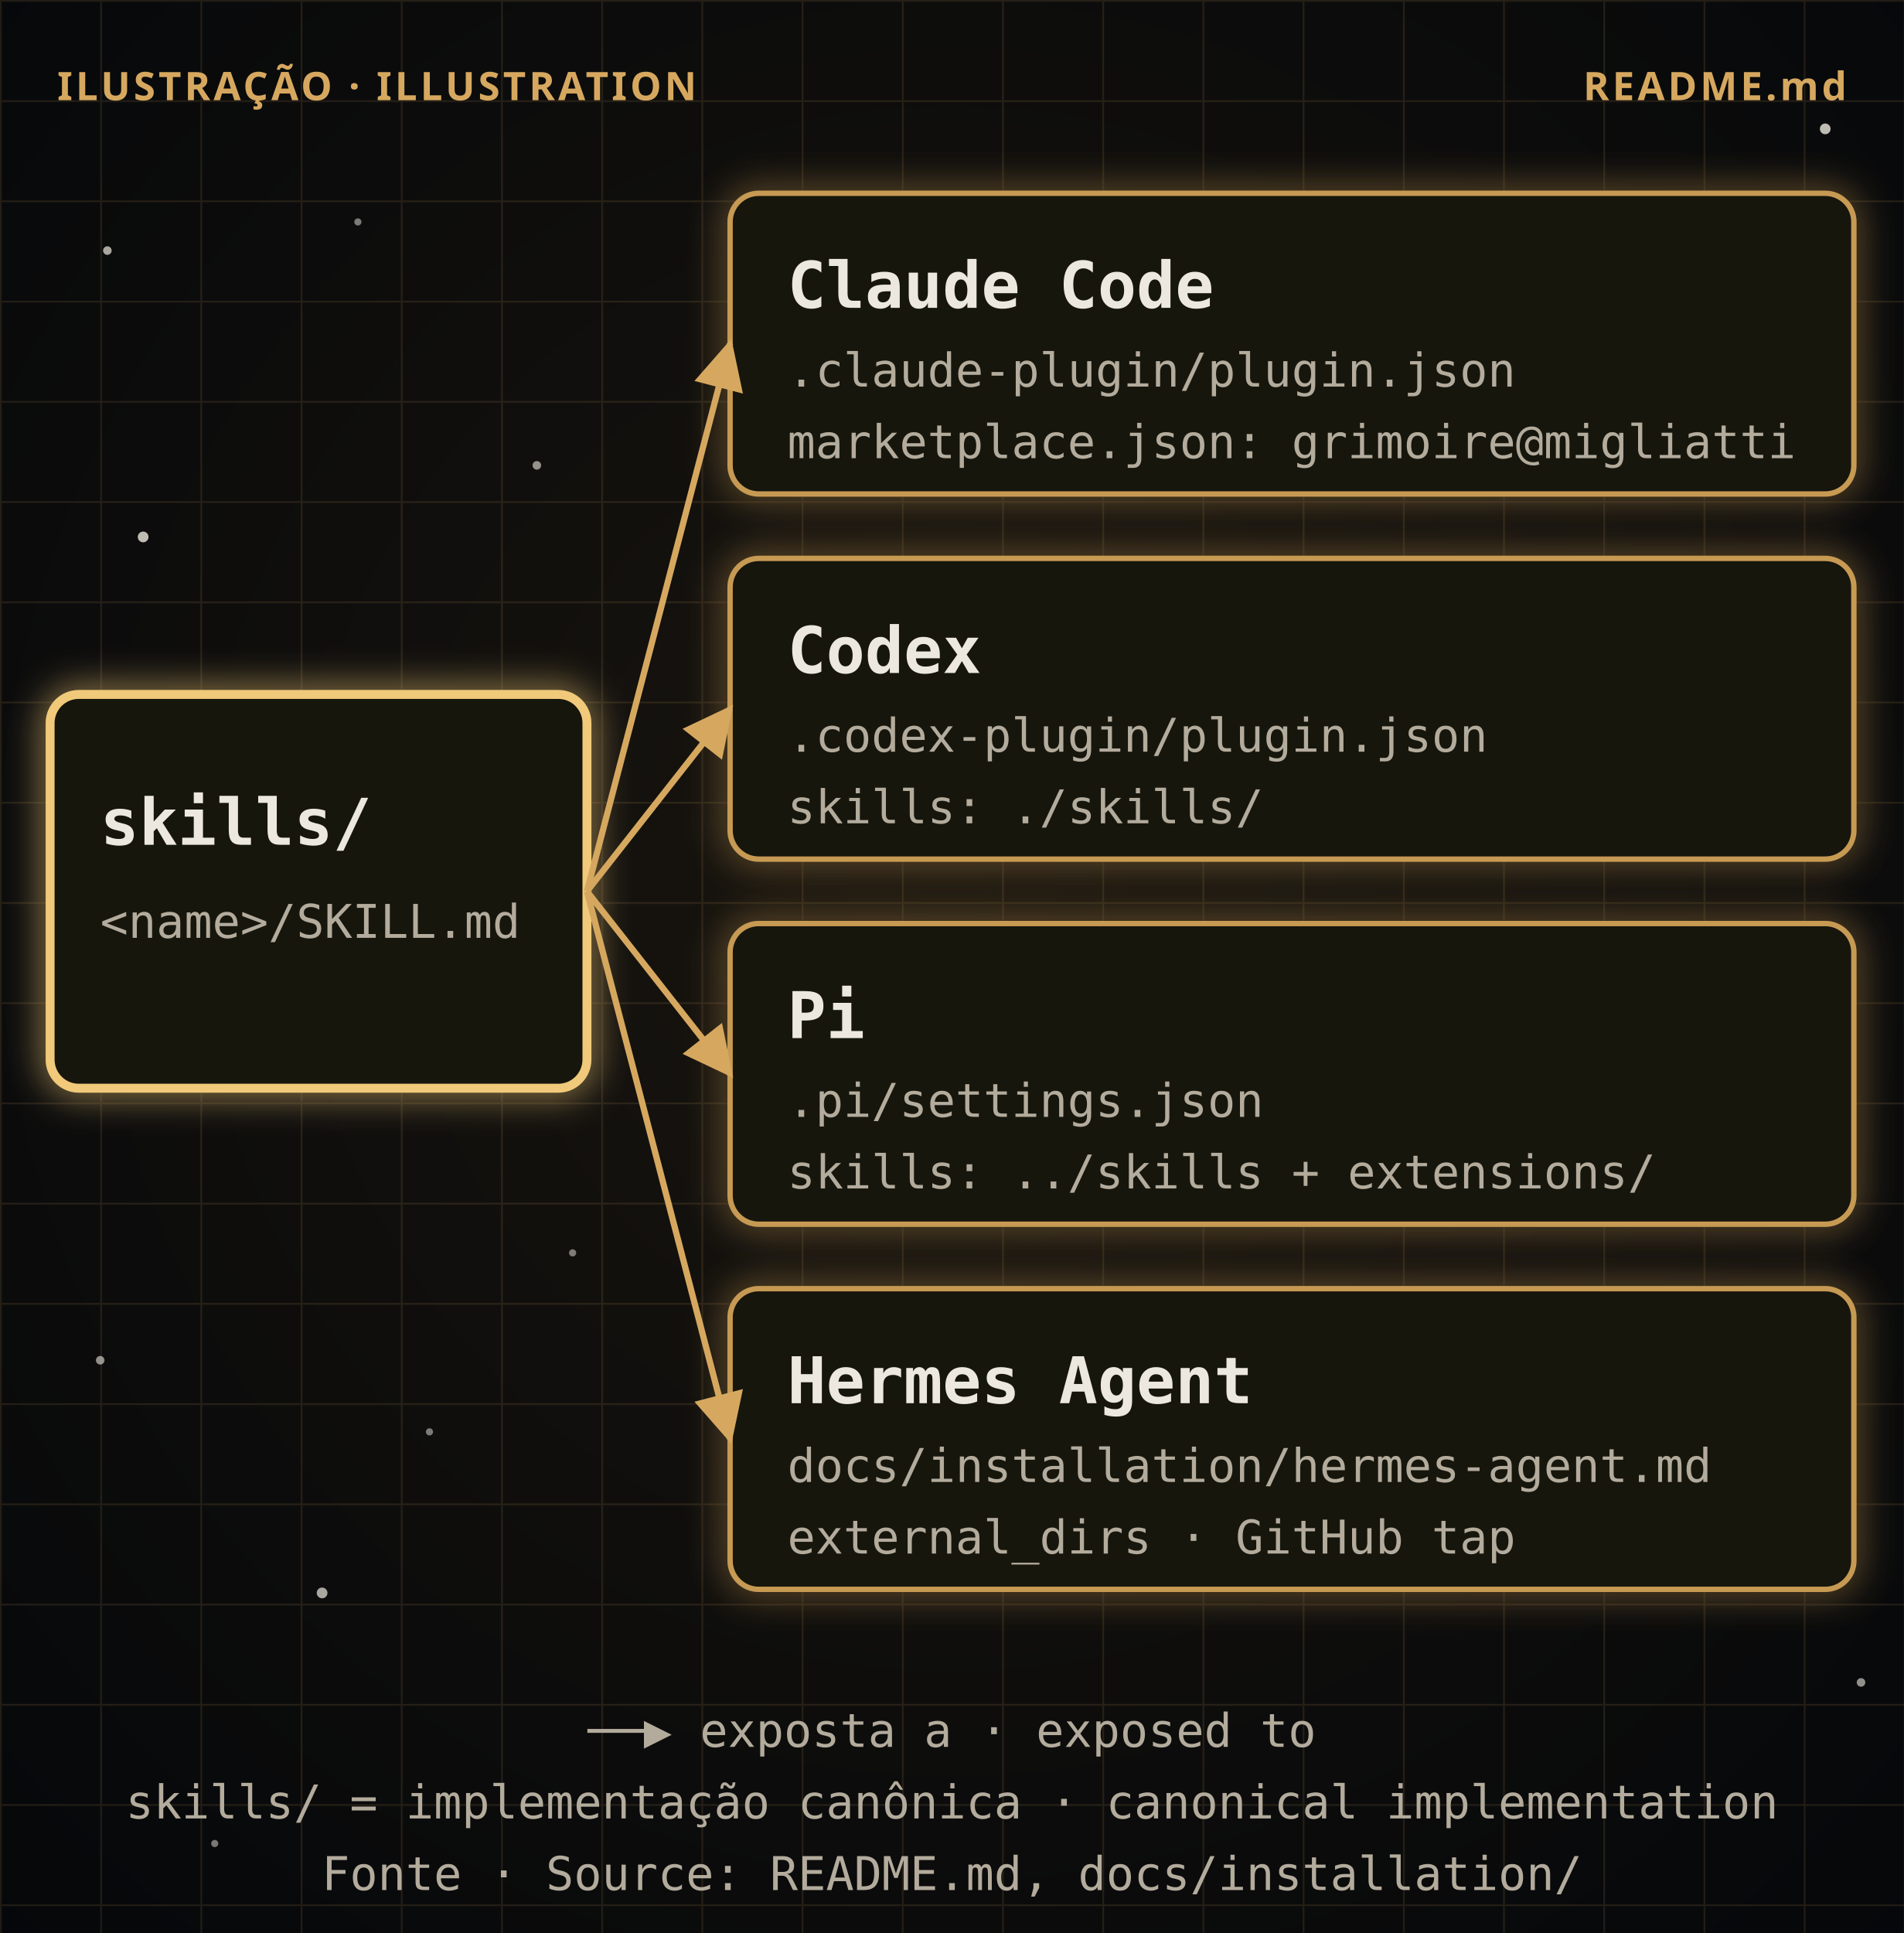
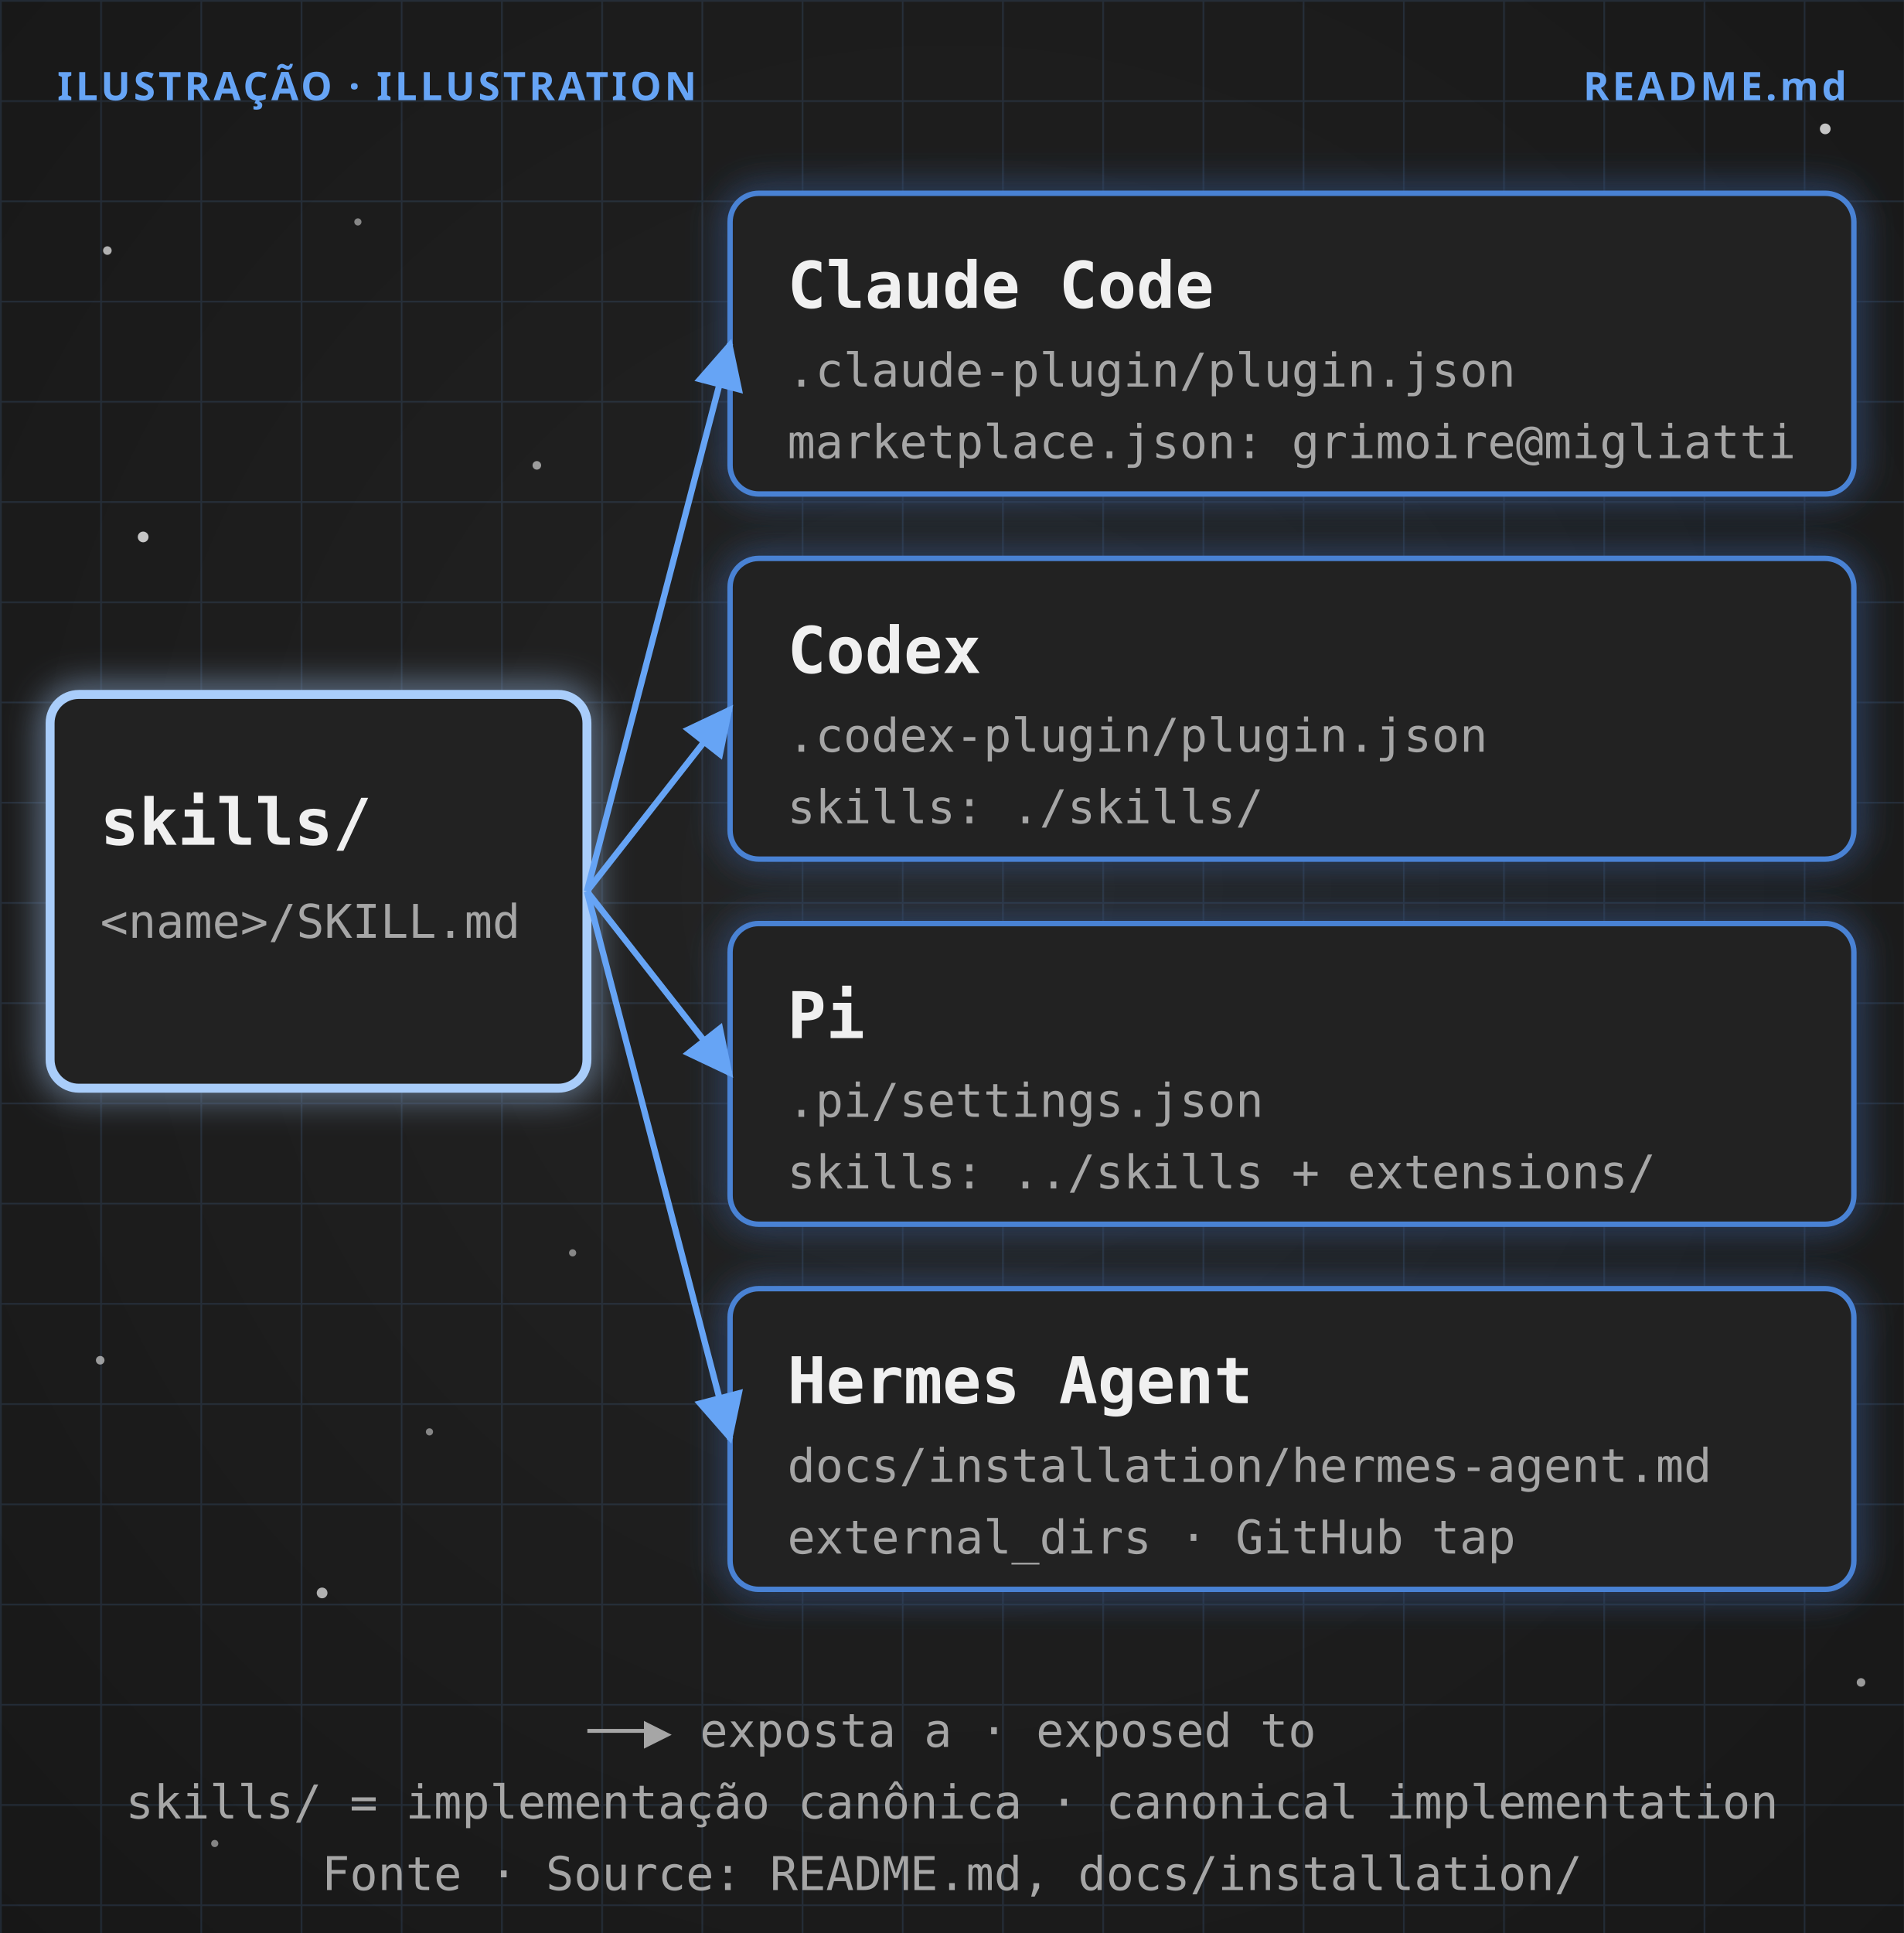
- <svg xmlns="http://www.w3.org/2000/svg" viewBox="0 0 532 540" width="532" height="540" role="img" aria-labelledby="t d" data-cor-do-pulso="#d6a85f" data-compacta="">
+ <svg xmlns="http://www.w3.org/2000/svg" viewBox="0 0 532 540" width="532" height="540" role="img" aria-labelledby="t d" data-cor-do-pulso="#66a4f5" data-compacta="">
  <defs>
    <marker id="seta" viewBox="0 0 10 10" refX="9" refY="5" markerWidth="8" markerHeight="8" orient="auto-start-reverse">
-       <path d="M0,0 L10,5 L0,10 z" fill="#d6a85f" />
+       <path d="M0,0 L10,5 L0,10 z" fill="#66a4f5" />
    </marker>
    <radialGradient id="fundo" cx="50%" cy="46%" r="75%">
-       <stop offset="0" stop-color="#19150f" />
-       <stop offset="1" stop-color="#05070a" />
+       <stop offset="0" stop-color="#242424" />
+       <stop offset="1" stop-color="#171717" />
    </radialGradient>
    <pattern id="grade" width="28" height="28" patternUnits="userSpaceOnUse">
-       <path d="M28,0 L0,0 L0,28" fill="none" stroke="#d6a85f" stroke-opacity="0.13" stroke-width="1" />
+       <path d="M28,0 L0,0 L0,28" fill="none" stroke="#66a4f5" stroke-opacity="0.13" stroke-width="1" />
    </pattern>
    <filter id="brilho" x="-20%" y="-30%" width="140%" height="160%">
      <feGaussianBlur in="SourceGraphic" stdDeviation="5" result="b" />
      <feMerge>
        <feMergeNode in="b" />
        <feMergeNode in="SourceGraphic" />
      </feMerge>
    </filter>
    <style>
-       .caixa { fill: #19150f; stroke: #c79a52; stroke-width: 1.5; }
-       .centro { fill: #19150f; stroke: #f0c97a; stroke-width: 2.5; }
-       .nome { font: 600 18px ui-monospace, SFMono-Regular, Menlo, Consolas, monospace; fill: #ece8df; }
-       .det { font: 13px ui-monospace, SFMono-Regular, Menlo, Consolas, monospace; fill: #b3ab9c; }
-       .rotulo { font: 600 11px ui-sans-serif, system-ui, sans-serif; fill: #d6a85f; letter-spacing: 0.08em; }
-       .linha { stroke: #d6a85f; stroke-width: 1.75; fill: none; marker-end: url(#seta); }
+       .caixa { fill: #242424; stroke: #4a82d4; stroke-width: 1.5; }
+       .centro { fill: #242424; stroke: #a9cdfa; stroke-width: 2.5; }
+       .nome { font: 600 18px ui-monospace, SFMono-Regular, Menlo, Consolas, monospace; fill: #f0f0f0; }
+       .det { font: 13px ui-monospace, SFMono-Regular, Menlo, Consolas, monospace; fill: #a6a6a6; }
+       .rotulo { font: 600 11px ui-sans-serif, system-ui, sans-serif; fill: #66a4f5; letter-spacing: 0.08em; }
+       .linha { stroke: #66a4f5; stroke-width: 1.75; fill: none; marker-end: url(#seta); }
    </style>
  </defs>
  <rect width="532" height="540" fill="url(#fundo)" />
  <rect width="532" height="540" fill="url(#grade)" />
-   <g fill="#ece8df" aria-hidden="true">
+   <g fill="#f0f0f0" aria-hidden="true">
    <circle cx="30" cy="70" r="1.2" opacity="0.7" />
    <circle cx="100" cy="62" r="1" opacity="0.5" />
    <circle cx="150" cy="130" r="1.2" opacity="0.6" />
    <circle cx="40" cy="150" r="1.5" opacity="0.8" />
    <circle cx="28" cy="380" r="1.2" opacity="0.6" />
    <circle cx="120" cy="400" r="1" opacity="0.5" />
    <circle cx="90" cy="445" r="1.5" opacity="0.7" />
    <circle cx="160" cy="350" r="1" opacity="0.5" />
    <circle cx="510" cy="36" r="1.5" opacity="0.8" />
    <circle cx="520" cy="470" r="1.2" opacity="0.6" />
    <circle cx="60" cy="515" r="1" opacity="0.5" />
    <circle cx="470" cy="440" r="1" opacity="0.4" />
  </g>
  <text x="16" y="28" class="rotulo">ILUSTRAÇÃO · ILLUSTRATION</text>
  <text x="516" y="28" class="rotulo" text-anchor="end">README.md</text>
  <rect x="14" y="194" width="150" height="110" rx="8" class="centro" filter="url(#brilho)" />
  <text x="28" y="236" class="nome">skills/</text>
  <text x="28" y="262" class="det">&lt;name&gt;/SKILL.md</text>
  <rect x="204" y="54" width="314" height="84" rx="8" class="caixa" filter="url(#brilho)" />
  <text x="220" y="86" class="nome">Claude Code</text>
  <text x="220" y="108" class="det">.claude-plugin/plugin.json</text>
  <text x="220" y="128" class="det">marketplace.json: grimoire@migliatti</text>
  <rect x="204" y="156" width="314" height="84" rx="8" class="caixa" filter="url(#brilho)" />
  <text x="220" y="188" class="nome">Codex</text>
  <text x="220" y="210" class="det">.codex-plugin/plugin.json</text>
  <text x="220" y="230" class="det">skills: ./skills/</text>
  <rect x="204" y="258" width="314" height="84" rx="8" class="caixa" filter="url(#brilho)" />
  <text x="220" y="290" class="nome">Pi</text>
  <text x="220" y="312" class="det">.pi/settings.json</text>
  <text x="220" y="332" class="det">skills: ../skills + extensions/</text>
  <rect x="204" y="360" width="314" height="84" rx="8" class="caixa" filter="url(#brilho)" />
  <text x="220" y="392" class="nome">Hermes Agent</text>
  <text x="220" y="414" class="det">docs/installation/hermes-agent.md</text>
  <text x="220" y="434" class="det">external_dirs · GitHub tap</text>
  <line x1="164" y1="249" x2="204" y2="96" class="linha" />
  <line x1="164" y1="249" x2="204" y2="198" class="linha" />
  <line x1="164" y1="249" x2="204" y2="300" class="linha" />
  <line x1="164" y1="249" x2="204" y2="402" class="linha" />
  <text x="266" y="488" class="det" text-anchor="middle">──▶ exposta a · exposed to</text>
  <text x="266" y="508" class="det" text-anchor="middle">skills/ = implementação canônica · canonical implementation</text>
  <text x="266" y="528" class="det" text-anchor="middle">Fonte · Source: README.md, docs/installation/</text>
</svg>
